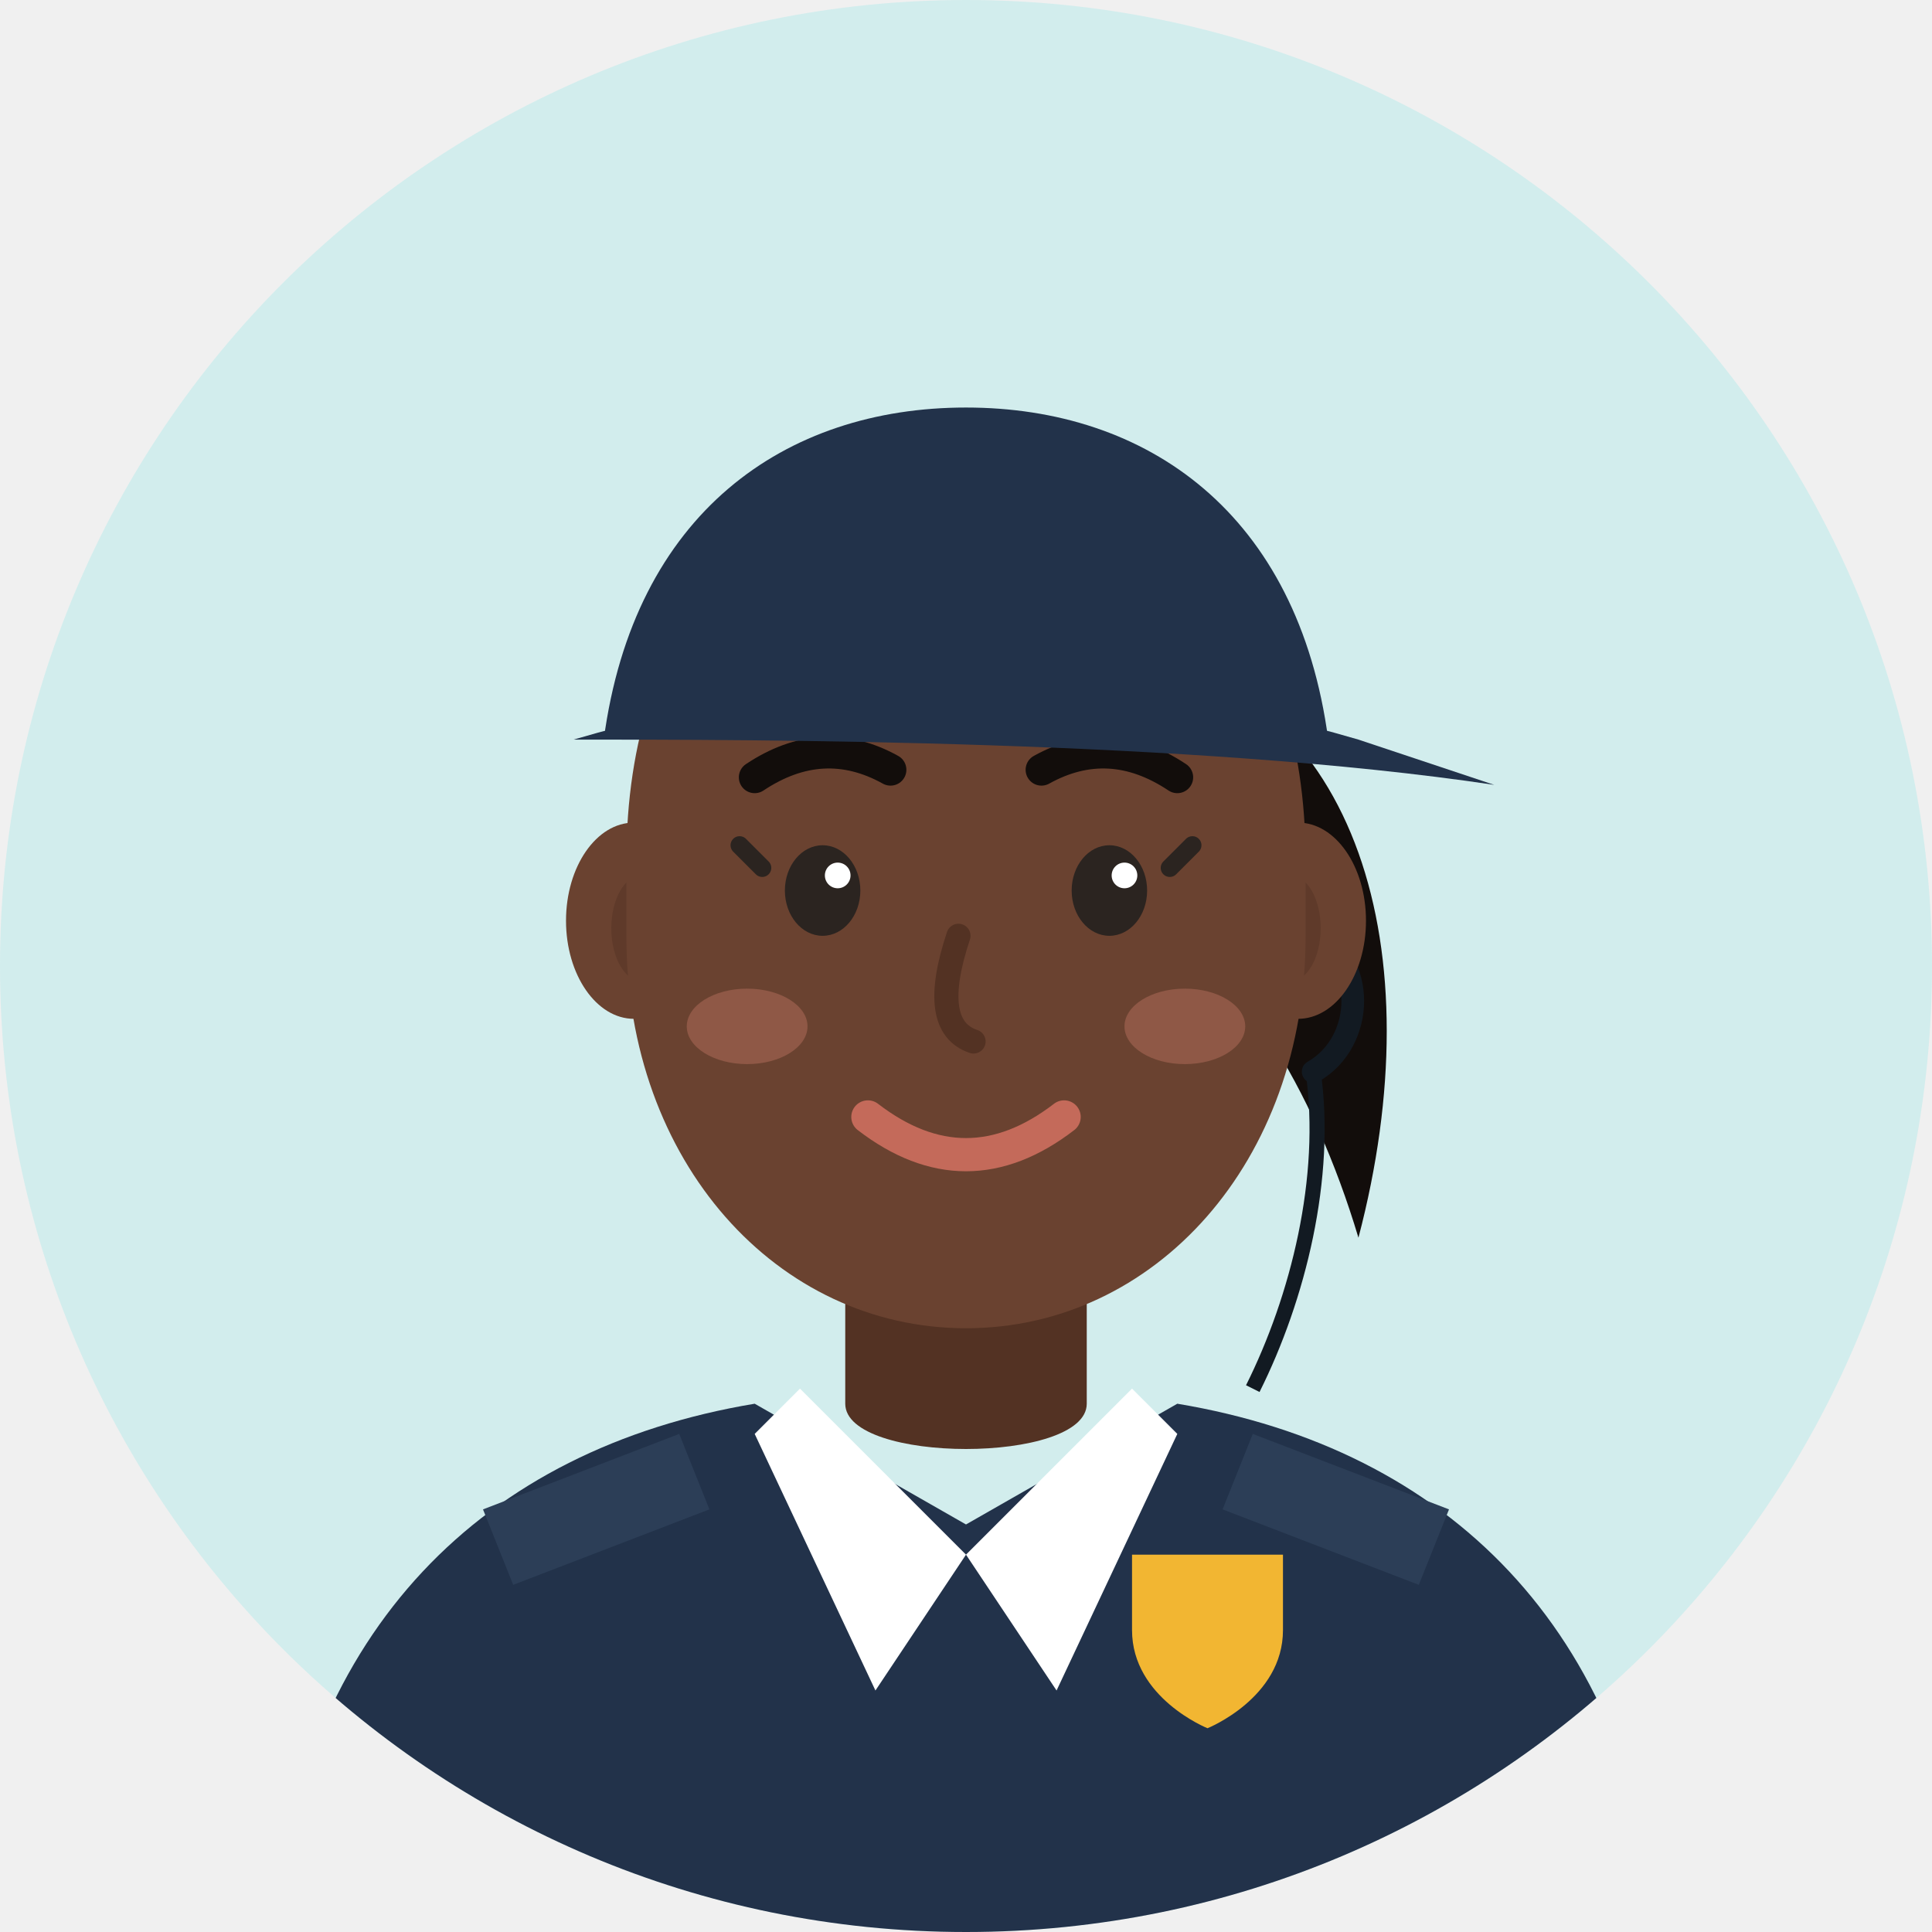
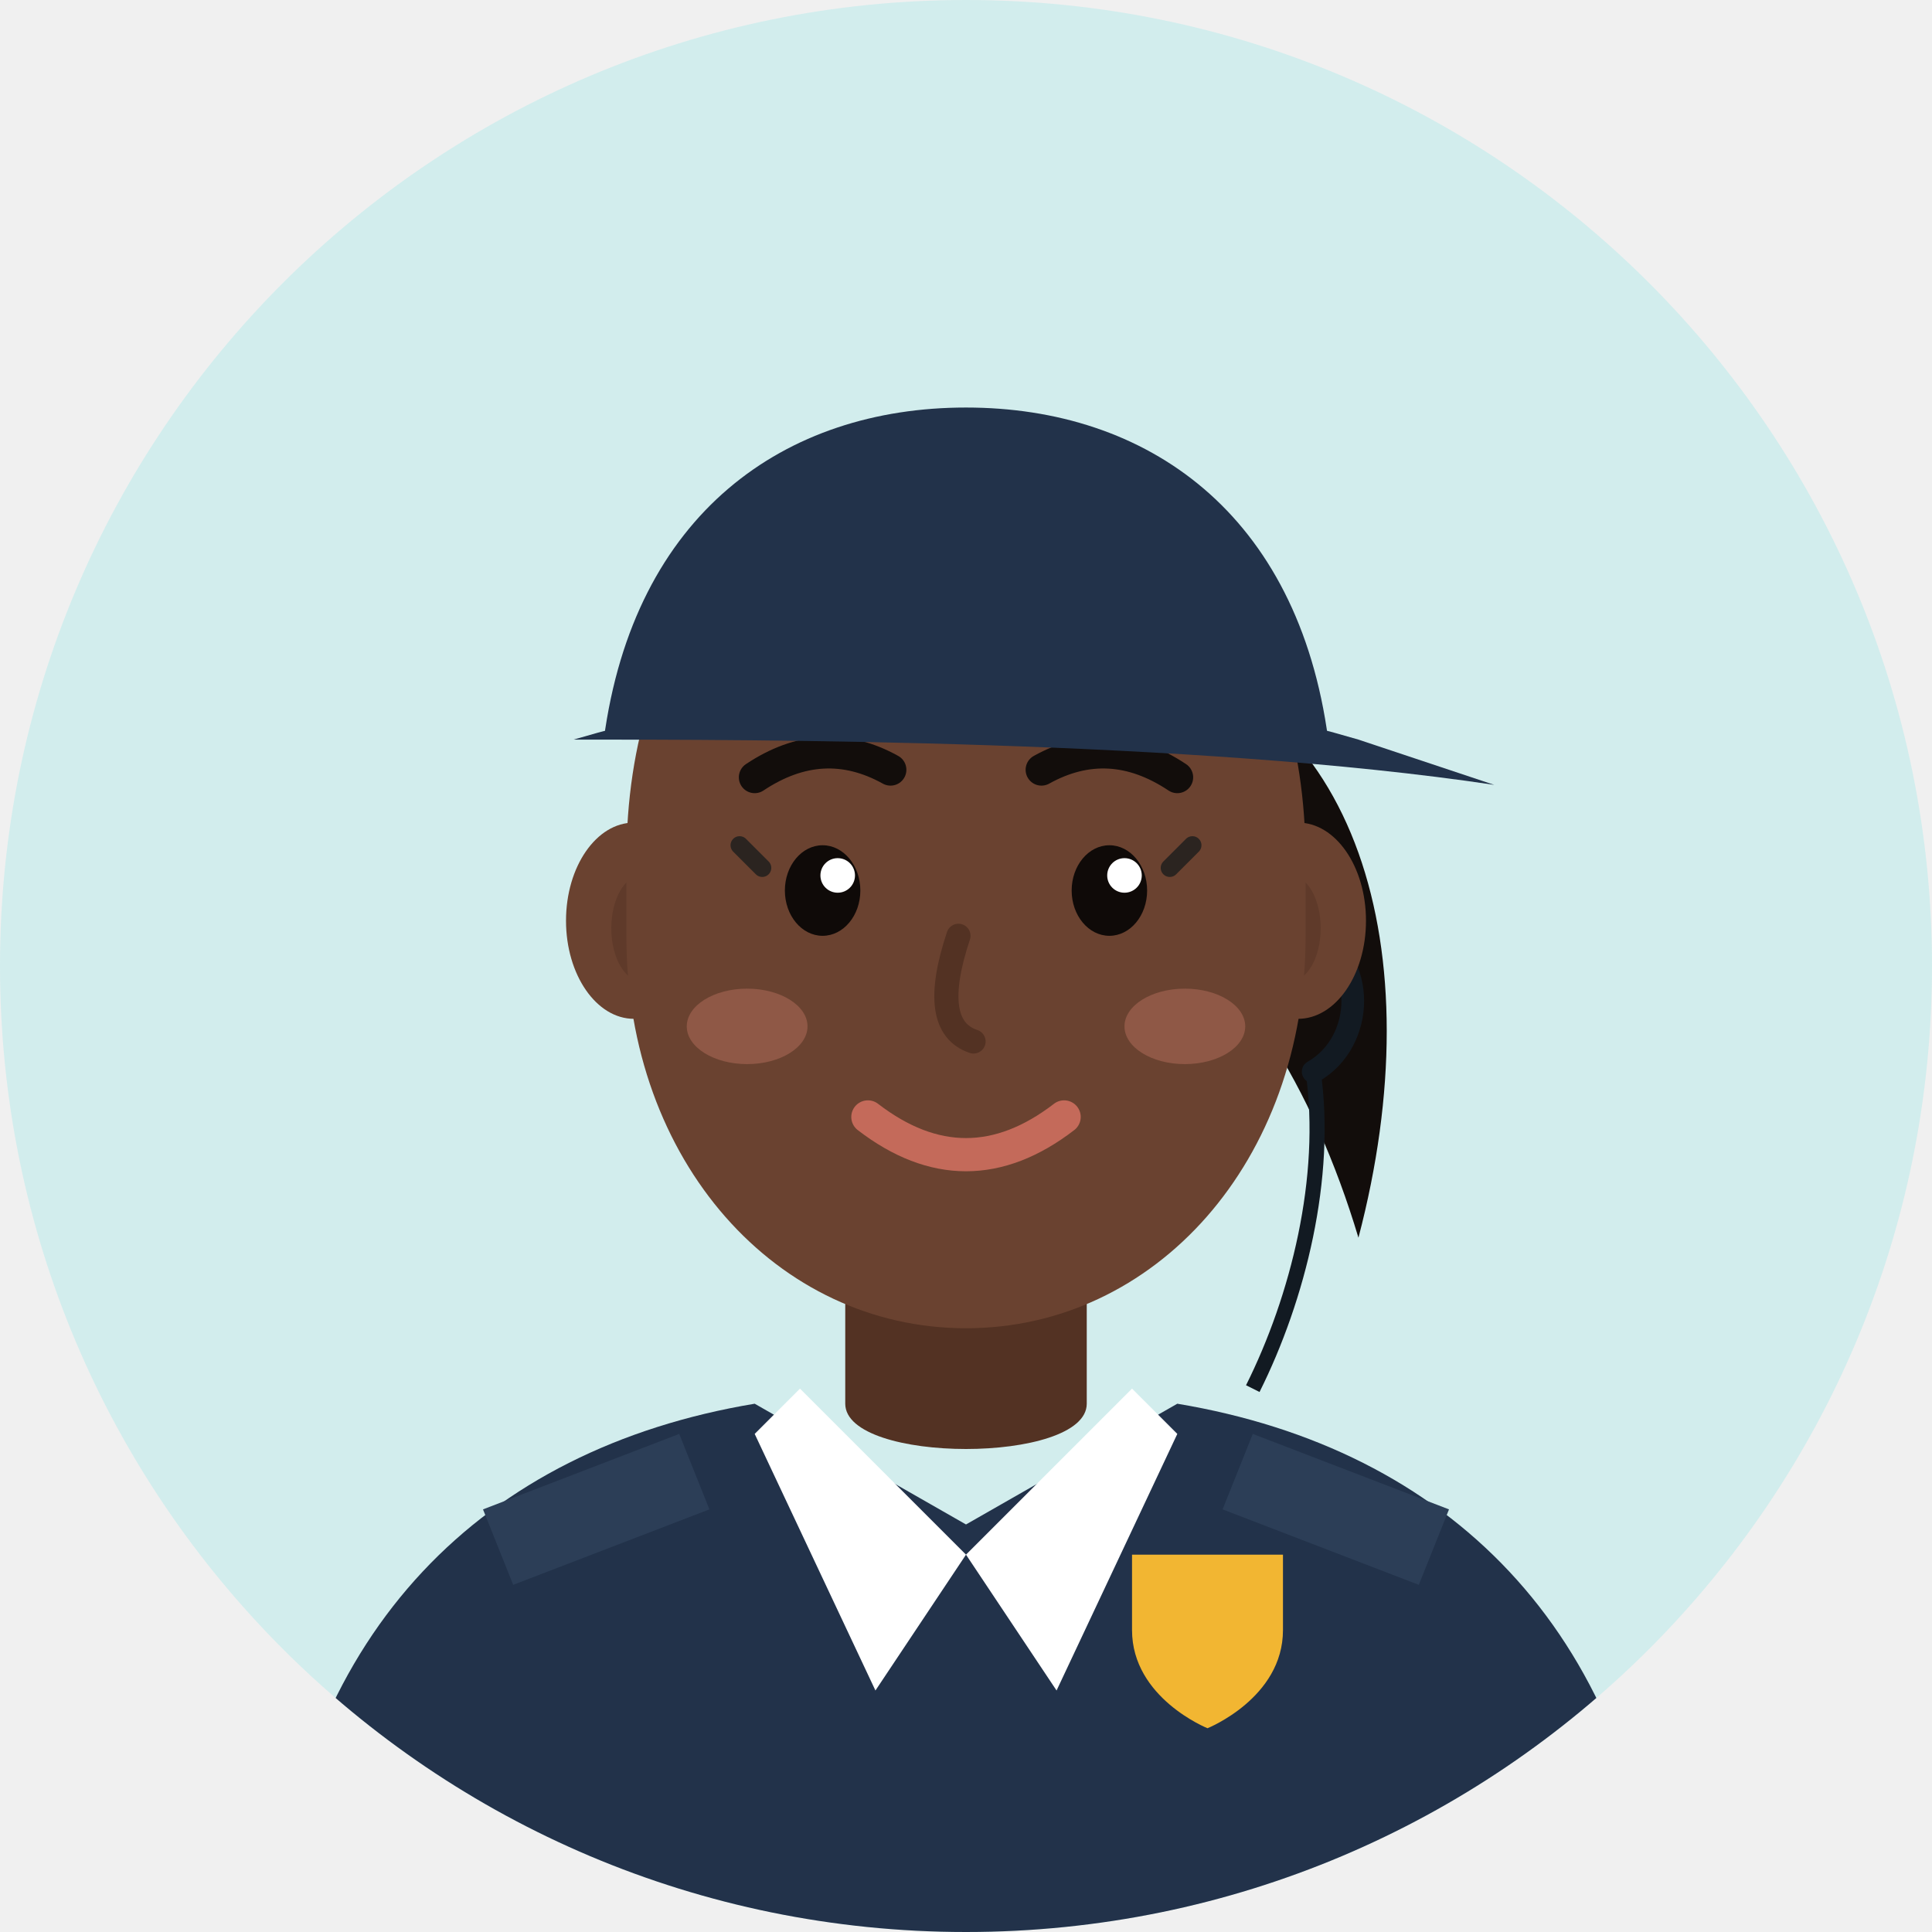
<svg xmlns="http://www.w3.org/2000/svg" viewBox="0 0 256 256" role="img" aria-label="Segurança, mulher">
  <defs>
    <clipPath id="c">
      <circle cx="128" cy="128" r="128" />
    </clipPath>
  </defs>
  <circle cx="128" cy="128" r="128" fill="#d2eded" />
  <g clip-path="url(#c)">
    <path d="M150 86c30 6 40 40 30 78-6-20-16-36-30-46z" fill="#120d0b" />
    <path d="M112 160h32v26c0 8-32 8-32 0z" fill="#533223" />
    <path d="M36 256c4-40 28-64 64-70l28 16 28-16c36 6 60 30 64 70z" fill="#22324a" />
    <path d="M106 184l22 22-12 18-16-34zM150 184l-22 22 12 18 16-34z" fill="#ffffff" />
    <path d="M150 206h20v10c0 9-10 13-10 13s-10-4-10-13z" fill="#f2b632" />
    <path d="M64 200l26-10 4 10-26 10zM192 200l-26-10-4 10 26 10z" fill="#2c3e57" />
    <path d="M174 124c7 3 7 14 0 18" stroke="#121a22" stroke-width="3" fill="none" stroke-linecap="round" />
    <path d="M174 142c2 14-2 30-8 42" stroke="#121a22" stroke-width="2" fill="none" />
    <ellipse cx="84" cy="122" rx="9" ry="13" fill="#6a4230" />
    <ellipse cx="172" cy="122" rx="9" ry="13" fill="#6a4230" />
    <ellipse cx="85" cy="123" rx="4" ry="7" fill="#533223" opacity=".5" />
    <ellipse cx="171" cy="123" rx="4" ry="7" fill="#533223" opacity=".5" />
    <path d="M128 62c27 0 45 20 45 52v10c0 30-20 52-45 52s-45-22-45-52v-10c0-32 18-52 45-52z" fill="#6a4230" />
    <path d="M100 103q9-6 18-1" stroke="#120d0b" stroke-width="4.2" fill="none" stroke-linecap="round" />
    <path d="M138 102q9-5 18 1" stroke="#120d0b" stroke-width="4.2" fill="none" stroke-linecap="round" />
-     <ellipse cx="109" cy="118" rx="5" ry="6" fill="#2b2420" />
-     <ellipse cx="147" cy="118" rx="5" ry="6" fill="#2b2420" />
-     <circle cx="111" cy="116" r="1.7" fill="#fff" />
-     <circle cx="149" cy="116" r="1.7" fill="#fff" />
+     <ellipse cx="109" cy="118" rx="5" ry="6" fill="#0f0a08" />
+     <ellipse cx="147" cy="118" rx="5" ry="6" fill="#0f0a08" />
+     <circle cx="111" cy="116" r="2.29" fill="#fff" />
+     <circle cx="149" cy="116" r="2.29" fill="#fff" />
    <path d="M101 115l-3-3M155 115l3-3" stroke="#2b2420" stroke-width="2.4" stroke-linecap="round" />
    <path d="M127 124q-4 12 2 14" stroke="#533223" stroke-width="3.2" fill="none" stroke-linecap="round" />
    <ellipse cx="99" cy="136" rx="8" ry="5" fill="#ef8f7d" opacity=".28" />
    <ellipse cx="157" cy="136" rx="8" ry="5" fill="#ef8f7d" opacity=".28" />
    <path d="M115 148q13 10 26 0" stroke="#c46a5a" stroke-width="4.4" fill="none" stroke-linecap="round" />
    <path d="M80 98c4-30 24-44 48-44s44 14 48 44c-30-8-66-8-96 0z" fill="#22324a" />
    <path d="M76 98c34-10 70-10 104 0l18 6c-40-6-98-6-122-6z" fill="#22324a" />
  </g>
</svg>
